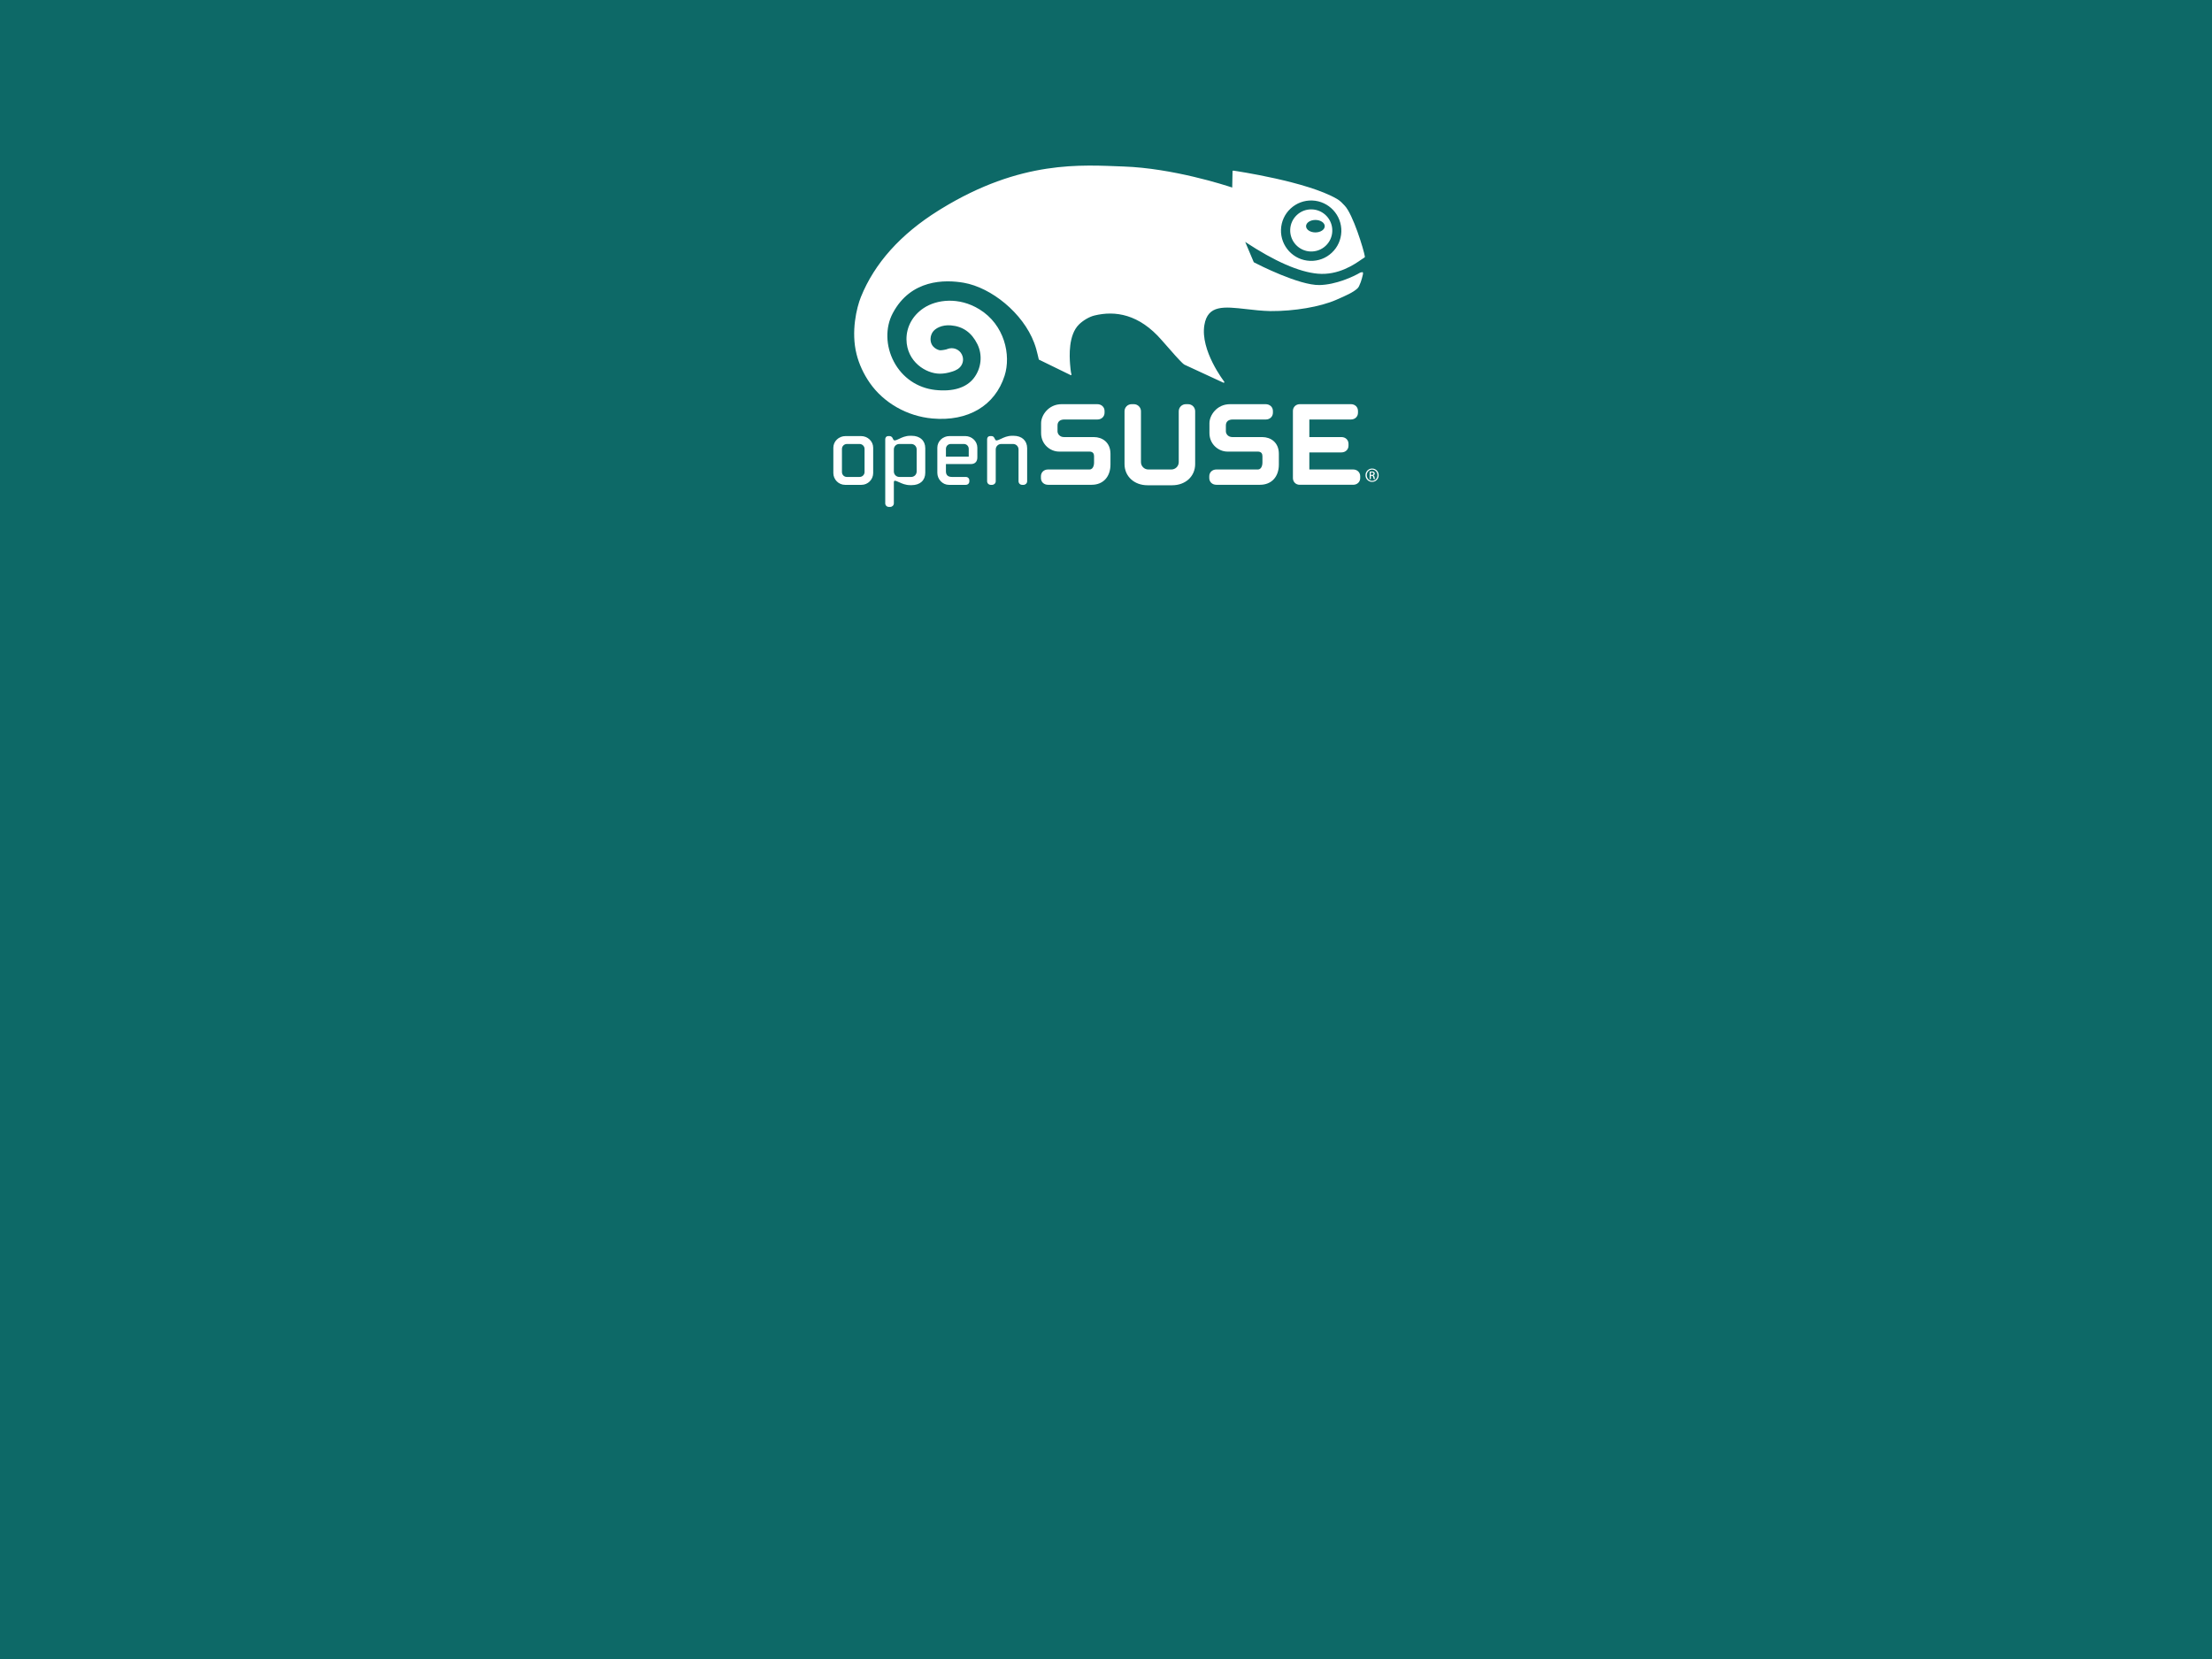
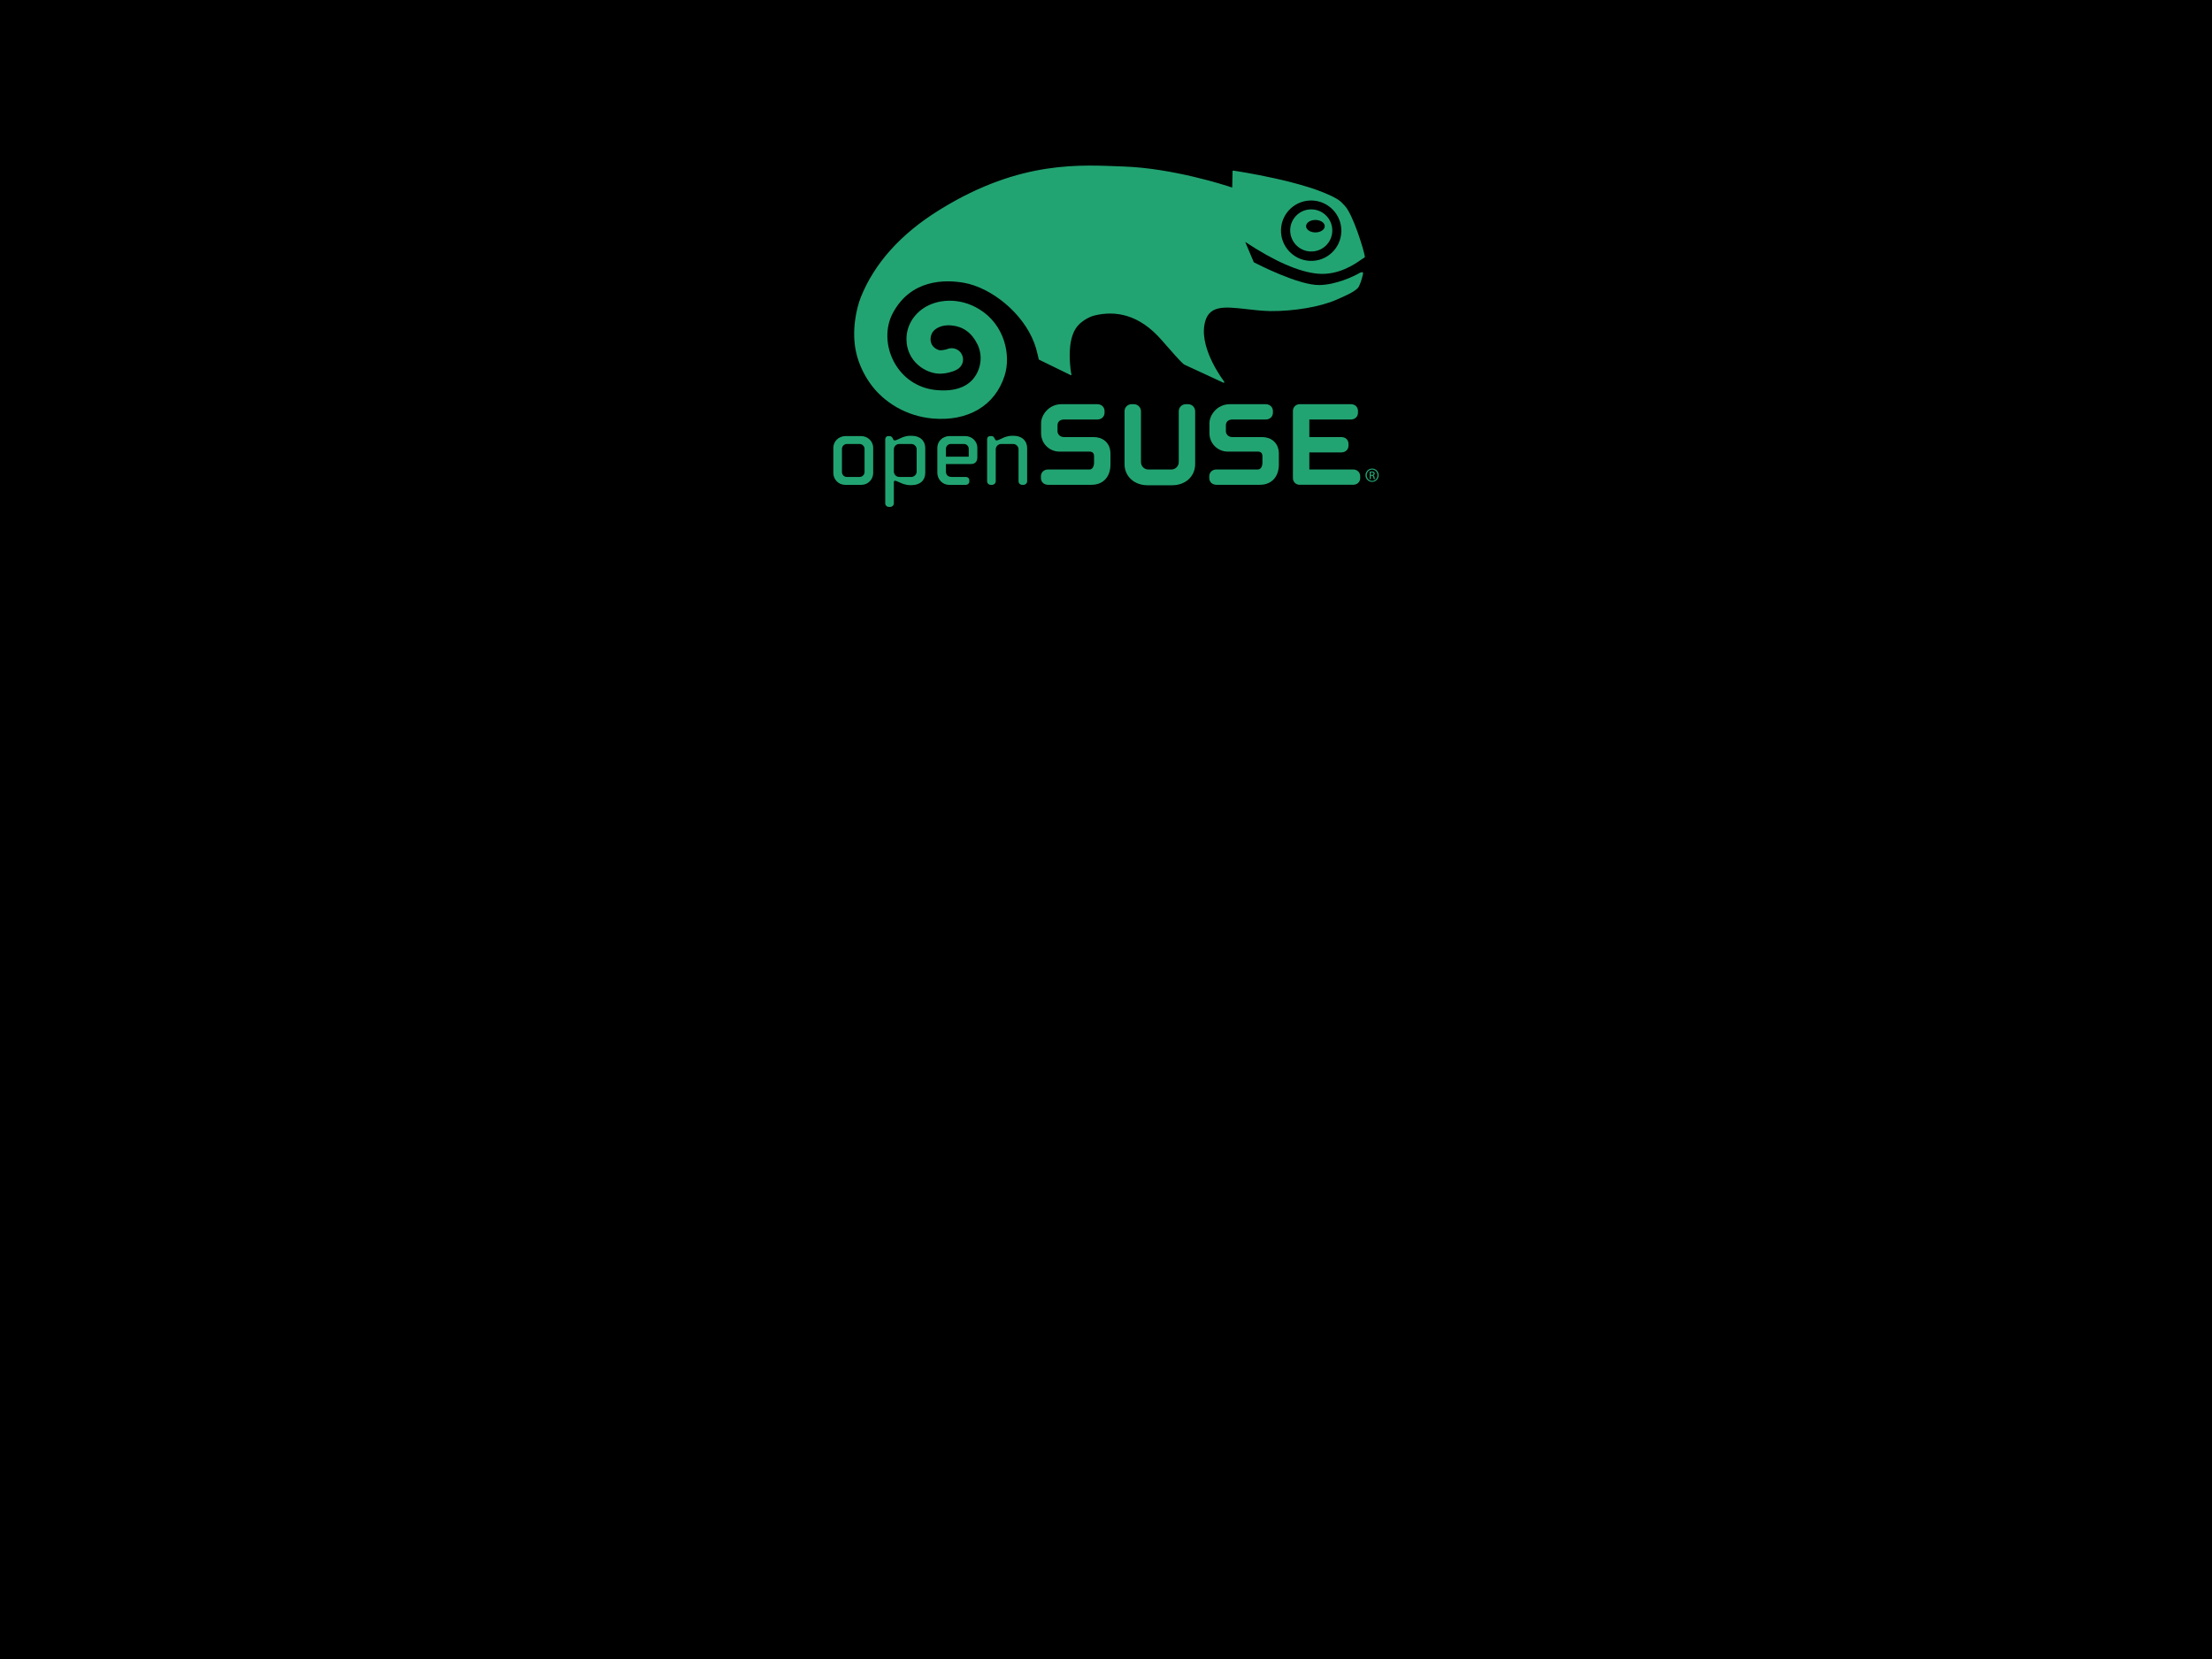
<svg xmlns="http://www.w3.org/2000/svg" version="1.1" x="0px" y="0px" viewBox="0 0 1440 1080" enable-background="new 0 0 1920 1200" xml:space="preserve" id="svg2" width="100%" height="100%">
  <defs id="defs56" />
  <g style="display:inline" id="layer2" transform="translate(0,-120)">
-     <g id="Layer_1" transform="translate(9.395227e-6,-3.6389667e-5)" style="fill:#0d6967;fill-opacity:1;display:inline">
-       <rect id="rect5" height="1212.2" width="1989.2" y="-12.2" x="-24.3" style="fill:#0d6967;fill-opacity:1" />
+     <g id="Layer_1" transform="translate(9.395227e-6,-3.6389667e-5)" style="fill:#000000;fill-opacity:1;display:inline">
+       <rect id="rect5" height="1212.2" width="1989.2" y="-12.2" x="-24.3" style="fill:#000000;fill-opacity:1" />
    </g>
-     <g style="display:inline" id="g5109" transform="matrix(1.109375,0,0,1.109375,310.9138,292.3527)">
-       <path clip-rule="evenodd" d="m 489.611,-32.49 c -3.311,-0.119 -6.451,1.051 -8.85,3.301 -2.399,2.25 -3.815,5.298 -3.915,8.599 -0.23,6.821 5.111,12.559 11.916,12.81 3.309,0.1 6.465,-1.07 8.878,-3.32 2.41,-2.261 3.795,-5.311 3.901,-8.599 0.23,-6.819 -5.109,-12.549 -11.93,-12.791 z m 2.02,13.512 c -3.031,0 -5.479,-1.64 -5.479,-3.65 0,-2.029 2.448,-3.66 5.479,-3.66 3.031,0 5.486,1.631 5.486,3.66 0,2.01 -2.457,3.65 -5.486,3.65 z m 27.153,15.799 c 0.805,-0.531 1.396,-0.972 1.645,-1.07 l 0.268,-0.419 c -0.68,-4.279 -7.059,-25.029 -11.884,-30.019 -1.329,-1.359 -2.394,-2.699 -4.55,-3.96 -17.454,-10.171 -58.863,-16.309 -60.803,-16.59 l -0.33,0.091 -0.124,0.3 c 0,0 -0.16,8.58 -0.184,9.539 -4.229,-1.421 -34.972,-11.351 -63.791,-12.351 -24.44,-0.859 -60.033,-4.02 -107.196,24.98 l -1.394,0.868 c -22.19,13.841 -37.51,30.91 -45.518,50.739 -2.511,6.24 -5.889,20.32 -2.541,33.569 1.442,5.791 4.13,11.611 7.755,16.82 8.194,11.77 21.944,19.58 36.749,20.899 20.904,1.87 36.733,-7.519 42.363,-25.099 3.871,-12.13 0,-29.928 -14.839,-39.008 -12.07,-7.391 -25.049,-5.711 -32.578,-0.73 -6.531,4.33 -10.23,11.06 -10.165,18.451 0.151,13.11 11.444,20.078 19.564,20.099 2.359,0 4.728,-0.41 7.399,-1.28 0.951,-0.289 1.845,-0.649 2.831,-1.259 l 0.309,-0.181 0.195,-0.13 -0.065,0.039 c 1.85,-1.261 2.964,-3.311 2.964,-5.511 0,-0.6 -0.084,-1.208 -0.256,-1.821 -0.959,-3.32 -4.239,-5.328 -7.638,-4.709 l -0.46,0.109 -0.621,0.189 -0.901,0.31 c -1.87,0.46 -3.269,0.5 -3.569,0.51 -0.951,-0.061 -5.625,-1.461 -5.625,-6.58 v -0.07 c 0,-1.88 0.754,-3.199 1.17,-3.92 1.454,-2.28 5.435,-4.518 10.814,-4.05 7.059,0.61 12.149,4.23 15.52,11.06 3.129,6.349 2.31,14.159 -2.11,19.88 -4.39,5.668 -12.205,8.078 -22.598,6.959 -10.481,-1.159 -19.34,-7.191 -24.303,-16.579 -4.856,-9.178 -5.121,-20.059 -0.686,-28.418 10.609,-20.029 30.649,-19.82 41.637,-17.921 16.26,2.82 34.758,17.819 41.319,35.139 1.059,2.761 1.599,4.949 2.071,6.951 l 0.709,2.99 18.37,8.969 0.24,0.181 0.446,-0.04 0.081,-0.53 c -0.114,-0.41 -0.381,-0.789 -0.805,-5.93 -0.349,-4.562 -1.059,-17.051 5.228,-23.24 2.441,-2.419 6.161,-4.578 9.099,-5.269 12.04,-2.941 26.159,-0.912 39.507,14.539 6.91,7.98 10.279,11.619 11.97,13.249 l 0.589,0.531 0.695,0.519 c 0.554,0.302 22.954,10.621 22.954,10.621 l 0.461,-0.111 0.01,-0.479 c -0.149,-0.17 -14.199,-18.328 -11.698,-33.279 1.97,-11.909 11.447,-10.83 24.558,-9.35 4.279,0.5 9.152,1.059 14.196,1.171 14.084,0.09 29.254,-2.511 38.604,-6.601 6.049,-2.629 9.909,-4.379 12.328,-6.579 0.87,-0.721 1.321,-1.891 1.791,-3.15 l 0.33,-0.831 c 0.391,-1.021 0.966,-3.171 1.219,-4.35 0.102,-0.519 0.161,-1.068 -0.209,-1.359 l -1.294,0.24 c -4.106,2.471 -14.369,7.151 -23.965,7.35 -11.914,0.24 -35.898,-11.981 -38.399,-13.28 l -0.24,-0.279 c -0.589,-1.44 -4.19,-9.95 -4.96,-11.749 17.27,11.379 31.594,17.668 42.559,18.638 12.207,1.087 21.721,-5.574 25.785,-8.422 z m -47.347,-17.439 c 0.175,-4.73 2.155,-9.12 5.614,-12.34 3.46,-3.231 7.975,-4.9 12.708,-4.749 9.76,0.349 17.43,8.589 17.095,18.338 -0.184,4.73 -2.164,9.12 -5.614,12.33 -3.46,3.25 -7.964,4.92 -12.719,4.76 -9.75,-0.359 -17.41,-8.58 -17.084,-18.338 z" id="Geeko" style="fill:#ffffff;fill-opacity:1;fill-rule:evenodd" />
-       <path d="m 342.733,81.816 c -7.784,0 -12.065,6.58 -12.065,11.13 v 5.84 c 0,6.7 5.474,10.851 10.549,10.851 h 17.819 c 2.245,0 2.715,1.47 2.715,2.71 v 3.769 c 0,0.4 -0.081,4.02 -2.715,4.02 h -24.303 c -2.415,0 -4.16,1.68 -4.16,3.979 v 1.042 c 0,2.291 1.745,3.96 4.16,3.96 h 25.624 c 6.698,0 11.02,-4.66 11.02,-11.879 v -6.302 c 0,-6.779 -4.87,-9.809 -9.706,-9.809 h -17.533 c -2.64,0 -3.836,-1.98 -3.836,-3.38 v -3.48 c 0,-2.191 1.464,-3.46 4.025,-3.46 h 19.408 c 2.38,0 4.171,-1.71 4.171,-3.971 v -1.04 c 0,-2.269 -1.821,-3.981 -4.251,-3.981 h -20.922 z" id="path7-7" style="fill:#ffffff;fill-opacity:1" />
-       <path d="m 415.595,81.816 c -2.301,0 -4.155,1.87 -4.155,4.171 v 29.838 c 0,2.39 -1.95,4.311 -4.311,4.311 h -13.545 c -2.369,0 -4.309,-1.92 -4.309,-4.311 V 85.986 c 0,-2.301 -1.87,-4.171 -4.169,-4.171 h -1.31 c -2.334,0 -4.171,1.842 -4.171,4.171 V 116.954 c 0,7.21 5.674,12.44 13.489,12.44 h 14.485 c 7.805,0 13.475,-5.228 13.475,-12.44 V 85.986 c 0,-2.329 -1.829,-4.171 -4.16,-4.171 h -1.319 z" id="path9-5" style="fill:#ffffff;fill-opacity:1" />
-       <path d="m 441.527,81.816 c -7.78,0 -12.073,6.58 -12.073,11.13 v 5.84 c 0,6.7 5.484,10.851 10.563,10.851 h 17.814 c 2.248,0 2.72,1.47 2.72,2.71 v 3.769 c 0,0.4 -0.081,4.02 -2.72,4.02 h -24.314 c -2.405,0 -4.16,1.68 -4.16,3.979 v 1.042 c 0,2.291 1.756,3.96 4.16,3.96 h 25.633 c 6.7,0 11.04,-4.66 11.04,-11.879 v -6.302 c 0,-6.779 -4.885,-9.809 -9.72,-9.809 h -17.533 c -2.647,0 -3.839,-1.98 -3.839,-3.38 v -3.48 c 0,-2.191 1.464,-3.46 4.025,-3.46 h 19.419 c 2.375,0 4.158,-1.71 4.158,-3.971 v -1.04 c 0,-2.269 -1.819,-3.981 -4.26,-3.981 h -20.913 z" id="path11-9" style="fill:#ffffff;fill-opacity:1" />
-       <path d="m 482.492,81.816 c -2.31,0 -4.055,1.712 -4.055,3.981 v 39.358 c 0,2.259 1.705,3.96 3.964,3.96 h 31.364 c 2.415,0 4.16,-1.67 4.16,-3.96 v -1.042 c 0,-2.299 -1.745,-3.979 -4.16,-3.979 0,0 -24.533,0 -25.687,0 0,-1.021 0,-9.011 0,-10.02 1.143,0 18.822,0 18.822,0 2.41,0 4.16,-1.691 4.16,-3.981 v -1.04 c 0,-2.301 -1.75,-3.971 -4.16,-3.971 0,0 -17.679,0 -18.822,0 0,-1.03 0,-9.29 0,-10.32 1.143,0 24.382,0 24.382,0 2.406,0 4.16,-1.659 4.16,-3.971 v -1.04 c 0,-2.301 -1.754,-3.981 -4.16,-3.981 h -29.968 z" id="path13-2" style="fill:#ffffff;fill-opacity:1" />
-       <g id="g15-2" style="fill:#ffffff;fill-opacity:1" transform="matrix(1.753857,0,0,1.753857,-645.7061,-608.669)">
-         <path d="m 491.254,404.369 c -2.241,0 -4.065,1.744 -4.065,3.894 v 8.461 c 0,2.184 1.765,3.963 3.929,3.963 h 5.473 c 2.164,0 3.929,-1.779 3.929,-3.963 v -8.461 c 0,-2.149 -1.825,-3.894 -4.065,-3.894 h -5.201 z m -1.184,12.019 v -7.726 c 0,-0.906 0.744,-1.647 1.654,-1.647 h 4.264 c 0.89,0 1.648,0.758 1.648,1.647 v 7.726 c 0,0.912 -0.738,1.653 -1.648,1.653 h -4.296 c -0.912,0 -1.622,-0.725 -1.622,-1.653 z" id="path17-8" style="fill:#ffffff;fill-opacity:1" />
-         <path d="m 512.91,404.271 c -1.578,0 -2.768,0.564 -3.723,1.026 -0.582,0.279 -1.086,0.52 -1.477,0.52 -0.177,0 -0.328,-0.08 -0.408,-0.211 l -0.364,-0.696 c -0.091,-0.183 -0.456,-0.541 -0.907,-0.541 h -0.541 c -0.52,0 -0.936,0.467 -0.936,1.037 v 21.461 c 0,0.673 0.531,1.203 1.203,1.203 h 0.468 c 0.667,0 1.209,-0.536 1.209,-1.203 v -7.121 c 0,-0.211 0.137,-0.439 0.276,-0.439 0.391,0 0.895,0.229 1.477,0.496 0.955,0.439 2.145,0.98 3.723,0.98 h 0.505 c 2.794,0 4.532,-1.597 4.532,-4.162 v -8.192 c 0,-2.526 -1.775,-4.157 -4.532,-4.157 h -0.505 z m -5.475,11.952 v -7.39 c 0,-1.021 0.798,-1.818 1.818,-1.818 h 3.997 c 1.021,0 1.818,0.798 1.818,1.818 v 7.39 c 0,1.003 -0.818,1.818 -1.818,1.818 h -3.997 c -1.001,0 -1.818,-0.815 -1.818,-1.818 z" id="path19-9" style="fill:#ffffff;fill-opacity:1" />
-         <path d="m 526.044,404.369 c -2.241,0 -4.06,1.744 -4.06,3.894 v 8.398 c 0,2.178 1.768,4.025 3.854,4.025 h 5.647 c 0.698,0 1.203,-0.484 1.203,-1.141 v -0.37 c 0,-0.661 -0.505,-1.135 -1.203,-1.135 h -4.639 c -1.3,0 -1.986,-0.639 -1.986,-1.854 0,0 0,-2.115 0,-2.457 0.379,0 8.369,0 8.369,0 1.346,0 2.142,-0.821 2.142,-2.212 v -3.256 c 0,-2.149 -1.822,-3.894 -4.054,-3.894 h -5.273 z m -1.183,4.265 c 0,-0.907 0.713,-1.619 1.621,-1.619 h 4.396 c 0.906,0 1.613,0.712 1.613,1.619 0,0 0,2.28 0,2.622 -0.364,0 -7.258,0 -7.631,0 10e-4,-0.342 10e-4,-2.622 10e-4,-2.622 z" id="path21-7" style="fill:#ffffff;fill-opacity:1" />
-         <path d="m 546.997,404.271 c -1.573,0 -2.76,0.564 -3.718,1.021 -0.596,0.28 -1.105,0.525 -1.521,0.525 -0.183,0 -0.257,-0.023 -0.399,-0.269 l -0.331,-0.604 c -0.19,-0.382 -0.513,-0.575 -0.949,-0.575 h -0.465 c -0.562,0 -0.972,0.438 -0.972,1.037 v 14.077 c 0,0.667 0.527,1.203 1.206,1.203 h 0.465 c 0.667,0 1.211,-0.542 1.211,-1.203 v -10.65 c 0,-0.998 0.815,-1.818 1.813,-1.818 h 3.999 c 1.001,0 1.816,0.82 1.816,1.818 v 10.65 c 0,0.667 0.53,1.203 1.203,1.203 h 0.47 c 0.667,0 1.209,-0.542 1.209,-1.203 v -11.055 c 0,-2.526 -1.776,-4.157 -4.535,-4.157 h -0.502 z" id="path23-3" style="fill:#ffffff;fill-opacity:1" />
+     <g style="display:inline;fill:#22a472;fill-opacity:1" id="g5109" transform="matrix(1.109375,0,0,1.109375,310.9138,292.3527)">
+       <path clip-rule="evenodd" d="m 489.611,-32.49 c -3.311,-0.119 -6.451,1.051 -8.85,3.301 -2.399,2.25 -3.815,5.298 -3.915,8.599 -0.23,6.821 5.111,12.559 11.916,12.81 3.309,0.1 6.465,-1.07 8.878,-3.32 2.41,-2.261 3.795,-5.311 3.901,-8.599 0.23,-6.819 -5.109,-12.549 -11.93,-12.791 z m 2.02,13.512 c -3.031,0 -5.479,-1.64 -5.479,-3.65 0,-2.029 2.448,-3.66 5.479,-3.66 3.031,0 5.486,1.631 5.486,3.66 0,2.01 -2.457,3.65 -5.486,3.65 z m 27.153,15.799 c 0.805,-0.531 1.396,-0.972 1.645,-1.07 l 0.268,-0.419 c -0.68,-4.279 -7.059,-25.029 -11.884,-30.019 -1.329,-1.359 -2.394,-2.699 -4.55,-3.96 -17.454,-10.171 -58.863,-16.309 -60.803,-16.59 l -0.33,0.091 -0.124,0.3 c 0,0 -0.16,8.58 -0.184,9.539 -4.229,-1.421 -34.972,-11.351 -63.791,-12.351 -24.44,-0.859 -60.033,-4.02 -107.196,24.98 l -1.394,0.868 c -22.19,13.841 -37.51,30.91 -45.518,50.739 -2.511,6.24 -5.889,20.32 -2.541,33.569 1.442,5.791 4.13,11.611 7.755,16.82 8.194,11.77 21.944,19.58 36.749,20.899 20.904,1.87 36.733,-7.519 42.363,-25.099 3.871,-12.13 0,-29.928 -14.839,-39.008 -12.07,-7.391 -25.049,-5.711 -32.578,-0.73 -6.531,4.33 -10.23,11.06 -10.165,18.451 0.151,13.11 11.444,20.078 19.564,20.099 2.359,0 4.728,-0.41 7.399,-1.28 0.951,-0.289 1.845,-0.649 2.831,-1.259 l 0.309,-0.181 0.195,-0.13 -0.065,0.039 c 1.85,-1.261 2.964,-3.311 2.964,-5.511 0,-0.6 -0.084,-1.208 -0.256,-1.821 -0.959,-3.32 -4.239,-5.328 -7.638,-4.709 l -0.46,0.109 -0.621,0.189 -0.901,0.31 c -1.87,0.46 -3.269,0.5 -3.569,0.51 -0.951,-0.061 -5.625,-1.461 -5.625,-6.58 v -0.07 c 0,-1.88 0.754,-3.199 1.17,-3.92 1.454,-2.28 5.435,-4.518 10.814,-4.05 7.059,0.61 12.149,4.23 15.52,11.06 3.129,6.349 2.31,14.159 -2.11,19.88 -4.39,5.668 -12.205,8.078 -22.598,6.959 -10.481,-1.159 -19.34,-7.191 -24.303,-16.579 -4.856,-9.178 -5.121,-20.059 -0.686,-28.418 10.609,-20.029 30.649,-19.82 41.637,-17.921 16.26,2.82 34.758,17.819 41.319,35.139 1.059,2.761 1.599,4.949 2.071,6.951 l 0.709,2.99 18.37,8.969 0.24,0.181 0.446,-0.04 0.081,-0.53 c -0.114,-0.41 -0.381,-0.789 -0.805,-5.93 -0.349,-4.562 -1.059,-17.051 5.228,-23.24 2.441,-2.419 6.161,-4.578 9.099,-5.269 12.04,-2.941 26.159,-0.912 39.507,14.539 6.91,7.98 10.279,11.619 11.97,13.249 l 0.589,0.531 0.695,0.519 c 0.554,0.302 22.954,10.621 22.954,10.621 l 0.461,-0.111 0.01,-0.479 c -0.149,-0.17 -14.199,-18.328 -11.698,-33.279 1.97,-11.909 11.447,-10.83 24.558,-9.35 4.279,0.5 9.152,1.059 14.196,1.171 14.084,0.09 29.254,-2.511 38.604,-6.601 6.049,-2.629 9.909,-4.379 12.328,-6.579 0.87,-0.721 1.321,-1.891 1.791,-3.15 l 0.33,-0.831 c 0.391,-1.021 0.966,-3.171 1.219,-4.35 0.102,-0.519 0.161,-1.068 -0.209,-1.359 l -1.294,0.24 c -4.106,2.471 -14.369,7.151 -23.965,7.35 -11.914,0.24 -35.898,-11.981 -38.399,-13.28 l -0.24,-0.279 c -0.589,-1.44 -4.19,-9.95 -4.96,-11.749 17.27,11.379 31.594,17.668 42.559,18.638 12.207,1.087 21.721,-5.574 25.785,-8.422 z m -47.347,-17.439 c 0.175,-4.73 2.155,-9.12 5.614,-12.34 3.46,-3.231 7.975,-4.9 12.708,-4.749 9.76,0.349 17.43,8.589 17.095,18.338 -0.184,4.73 -2.164,9.12 -5.614,12.33 -3.46,3.25 -7.964,4.92 -12.719,4.76 -9.75,-0.359 -17.41,-8.58 -17.084,-18.338 z" id="Geeko" style="fill:#22a472;fill-opacity:1;fill-rule:evenodd" />
+       <path d="m 342.733,81.816 c -7.784,0 -12.065,6.58 -12.065,11.13 v 5.84 c 0,6.7 5.474,10.851 10.549,10.851 h 17.819 c 2.245,0 2.715,1.47 2.715,2.71 v 3.769 c 0,0.4 -0.081,4.02 -2.715,4.02 h -24.303 c -2.415,0 -4.16,1.68 -4.16,3.979 v 1.042 c 0,2.291 1.745,3.96 4.16,3.96 h 25.624 c 6.698,0 11.02,-4.66 11.02,-11.879 v -6.302 c 0,-6.779 -4.87,-9.809 -9.706,-9.809 h -17.533 c -2.64,0 -3.836,-1.98 -3.836,-3.38 v -3.48 c 0,-2.191 1.464,-3.46 4.025,-3.46 h 19.408 c 2.38,0 4.171,-1.71 4.171,-3.971 v -1.04 c 0,-2.269 -1.821,-3.981 -4.251,-3.981 h -20.922 z" id="path7-7" style="fill:#22a472;fill-opacity:1" />
+       <path d="m 415.595,81.816 c -2.301,0 -4.155,1.87 -4.155,4.171 v 29.838 c 0,2.39 -1.95,4.311 -4.311,4.311 h -13.545 c -2.369,0 -4.309,-1.92 -4.309,-4.311 V 85.986 c 0,-2.301 -1.87,-4.171 -4.169,-4.171 h -1.31 c -2.334,0 -4.171,1.842 -4.171,4.171 V 116.954 c 0,7.21 5.674,12.44 13.489,12.44 h 14.485 c 7.805,0 13.475,-5.228 13.475,-12.44 V 85.986 c 0,-2.329 -1.829,-4.171 -4.16,-4.171 h -1.319 z" id="path9-5" style="fill:#22a472;fill-opacity:1" />
+       <path d="m 441.527,81.816 c -7.78,0 -12.073,6.58 -12.073,11.13 v 5.84 c 0,6.7 5.484,10.851 10.563,10.851 h 17.814 c 2.248,0 2.72,1.47 2.72,2.71 v 3.769 c 0,0.4 -0.081,4.02 -2.72,4.02 h -24.314 c -2.405,0 -4.16,1.68 -4.16,3.979 v 1.042 c 0,2.291 1.756,3.96 4.16,3.96 h 25.633 c 6.7,0 11.04,-4.66 11.04,-11.879 v -6.302 c 0,-6.779 -4.885,-9.809 -9.72,-9.809 h -17.533 c -2.647,0 -3.839,-1.98 -3.839,-3.38 v -3.48 c 0,-2.191 1.464,-3.46 4.025,-3.46 h 19.419 c 2.375,0 4.158,-1.71 4.158,-3.971 v -1.04 c 0,-2.269 -1.819,-3.981 -4.26,-3.981 h -20.913 z" id="path11-9" style="fill:#22a472;fill-opacity:1" />
+       <path d="m 482.492,81.816 c -2.31,0 -4.055,1.712 -4.055,3.981 v 39.358 c 0,2.259 1.705,3.96 3.964,3.96 h 31.364 c 2.415,0 4.16,-1.67 4.16,-3.96 v -1.042 c 0,-2.299 -1.745,-3.979 -4.16,-3.979 0,0 -24.533,0 -25.687,0 0,-1.021 0,-9.011 0,-10.02 1.143,0 18.822,0 18.822,0 2.41,0 4.16,-1.691 4.16,-3.981 v -1.04 c 0,-2.301 -1.75,-3.971 -4.16,-3.971 0,0 -17.679,0 -18.822,0 0,-1.03 0,-9.29 0,-10.32 1.143,0 24.382,0 24.382,0 2.406,0 4.16,-1.659 4.16,-3.971 v -1.04 c 0,-2.301 -1.754,-3.981 -4.16,-3.981 h -29.968 z" id="path13-2" style="fill:#22a472;fill-opacity:1" />
+       <g id="g15-2" style="fill:#22a472;fill-opacity:1" transform="matrix(1.753857,0,0,1.753857,-645.7061,-608.669)">
+         <path d="m 491.254,404.369 c -2.241,0 -4.065,1.744 -4.065,3.894 v 8.461 c 0,2.184 1.765,3.963 3.929,3.963 h 5.473 c 2.164,0 3.929,-1.779 3.929,-3.963 v -8.461 c 0,-2.149 -1.825,-3.894 -4.065,-3.894 h -5.201 z m -1.184,12.019 v -7.726 c 0,-0.906 0.744,-1.647 1.654,-1.647 h 4.264 c 0.89,0 1.648,0.758 1.648,1.647 v 7.726 c 0,0.912 -0.738,1.653 -1.648,1.653 h -4.296 c -0.912,0 -1.622,-0.725 -1.622,-1.653 z" id="path17-8" style="fill:#22a472;fill-opacity:1" />
+         <path d="m 512.91,404.271 c -1.578,0 -2.768,0.564 -3.723,1.026 -0.582,0.279 -1.086,0.52 -1.477,0.52 -0.177,0 -0.328,-0.08 -0.408,-0.211 l -0.364,-0.696 c -0.091,-0.183 -0.456,-0.541 -0.907,-0.541 h -0.541 c -0.52,0 -0.936,0.467 -0.936,1.037 v 21.461 c 0,0.673 0.531,1.203 1.203,1.203 h 0.468 c 0.667,0 1.209,-0.536 1.209,-1.203 v -7.121 c 0,-0.211 0.137,-0.439 0.276,-0.439 0.391,0 0.895,0.229 1.477,0.496 0.955,0.439 2.145,0.98 3.723,0.98 h 0.505 c 2.794,0 4.532,-1.597 4.532,-4.162 v -8.192 c 0,-2.526 -1.775,-4.157 -4.532,-4.157 h -0.505 z m -5.475,11.952 v -7.39 c 0,-1.021 0.798,-1.818 1.818,-1.818 h 3.997 c 1.021,0 1.818,0.798 1.818,1.818 v 7.39 c 0,1.003 -0.818,1.818 -1.818,1.818 h -3.997 c -1.001,0 -1.818,-0.815 -1.818,-1.818 z" id="path19-9" style="fill:#22a472;fill-opacity:1" />
+         <path d="m 526.044,404.369 c -2.241,0 -4.06,1.744 -4.06,3.894 v 8.398 c 0,2.178 1.768,4.025 3.854,4.025 h 5.647 c 0.698,0 1.203,-0.484 1.203,-1.141 v -0.37 c 0,-0.661 -0.505,-1.135 -1.203,-1.135 h -4.639 c -1.3,0 -1.986,-0.639 -1.986,-1.854 0,0 0,-2.115 0,-2.457 0.379,0 8.369,0 8.369,0 1.346,0 2.142,-0.821 2.142,-2.212 v -3.256 c 0,-2.149 -1.822,-3.894 -4.054,-3.894 h -5.273 z m -1.183,4.265 c 0,-0.907 0.713,-1.619 1.621,-1.619 h 4.396 c 0.906,0 1.613,0.712 1.613,1.619 0,0 0,2.28 0,2.622 -0.364,0 -7.258,0 -7.631,0 10e-4,-0.342 10e-4,-2.622 10e-4,-2.622 z" id="path21-7" style="fill:#22a472;fill-opacity:1" />
+         <path d="m 546.997,404.271 c -1.573,0 -2.76,0.564 -3.718,1.021 -0.596,0.28 -1.105,0.525 -1.521,0.525 -0.183,0 -0.257,-0.023 -0.399,-0.269 l -0.331,-0.604 c -0.19,-0.382 -0.513,-0.575 -0.949,-0.575 h -0.465 c -0.562,0 -0.972,0.438 -0.972,1.037 v 14.077 c 0,0.667 0.527,1.203 1.206,1.203 h 0.465 c 0.667,0 1.211,-0.542 1.211,-1.203 v -10.65 c 0,-0.998 0.815,-1.818 1.813,-1.818 h 3.999 c 1.001,0 1.816,0.82 1.816,1.818 v 10.65 c 0,0.667 0.53,1.203 1.203,1.203 h 0.47 c 0.667,0 1.209,-0.542 1.209,-1.203 v -11.055 c 0,-2.526 -1.776,-4.157 -4.535,-4.157 h -0.502 z" id="path23-3" style="fill:#22a472;fill-opacity:1" />
      </g>
-       <g id="g25-6" style="fill:#ffffff;fill-opacity:1" transform="matrix(1.753857,0,0,1.753857,-645.7061,-608.669)">
-         <path d="m 667.456,415.229 c 1.218,0 2.188,0.99 2.188,2.229 0,1.257 -0.971,2.237 -2.198,2.237 -1.218,0 -2.208,-0.98 -2.208,-2.237 0,-1.238 0.99,-2.229 2.208,-2.229 h 0.01 z m -0.01,0.346 c -0.98,0 -1.782,0.842 -1.782,1.882 0,1.06 0.802,1.891 1.792,1.891 0.99,0.011 1.782,-0.831 1.782,-1.881 0,-1.05 -0.792,-1.892 -1.782,-1.892 h -0.01 z m -0.416,3.179 h -0.396 v -2.485 c 0.208,-0.03 0.406,-0.06 0.703,-0.06 0.377,0 0.624,0.079 0.772,0.188 0.149,0.108 0.229,0.276 0.229,0.515 0,0.326 -0.218,0.524 -0.485,0.604 v 0.021 c 0.218,0.039 0.366,0.237 0.416,0.604 0.06,0.387 0.118,0.535 0.158,0.614 h -0.416 c -0.06,-0.079 -0.119,-0.307 -0.168,-0.634 -0.06,-0.316 -0.218,-0.436 -0.535,-0.436 h -0.277 v 1.069 z m 0,-1.377 h 0.287 c 0.327,0 0.604,-0.118 0.604,-0.426 0,-0.218 -0.158,-0.436 -0.604,-0.436 -0.129,0 -0.218,0.01 -0.287,0.021 v 0.841 z" id="path27-1" style="fill:#ffffff;fill-opacity:1" />
+       <g id="g25-6" style="fill:#22a472;fill-opacity:1" transform="matrix(1.753857,0,0,1.753857,-645.7061,-608.669)">
+         <path d="m 667.456,415.229 c 1.218,0 2.188,0.99 2.188,2.229 0,1.257 -0.971,2.237 -2.198,2.237 -1.218,0 -2.208,-0.98 -2.208,-2.237 0,-1.238 0.99,-2.229 2.208,-2.229 h 0.01 z m -0.01,0.346 c -0.98,0 -1.782,0.842 -1.782,1.882 0,1.06 0.802,1.891 1.792,1.891 0.99,0.011 1.782,-0.831 1.782,-1.881 0,-1.05 -0.792,-1.892 -1.782,-1.892 h -0.01 z m -0.416,3.179 h -0.396 v -2.485 c 0.208,-0.03 0.406,-0.06 0.703,-0.06 0.377,0 0.624,0.079 0.772,0.188 0.149,0.108 0.229,0.276 0.229,0.515 0,0.326 -0.218,0.524 -0.485,0.604 v 0.021 c 0.218,0.039 0.366,0.237 0.416,0.604 0.06,0.387 0.118,0.535 0.158,0.614 h -0.416 c -0.06,-0.079 -0.119,-0.307 -0.168,-0.634 -0.06,-0.316 -0.218,-0.436 -0.535,-0.436 h -0.277 v 1.069 z m 0,-1.377 h 0.287 c 0.327,0 0.604,-0.118 0.604,-0.426 0,-0.218 -0.158,-0.436 -0.604,-0.436 -0.129,0 -0.218,0.01 -0.287,0.021 v 0.841 z" id="path27-1" style="fill:#22a472;fill-opacity:1" />
      </g>
    </g>
  </g>
  <g style="display:inline" id="layer1" transform="translate(0,-120)" />
</svg>
